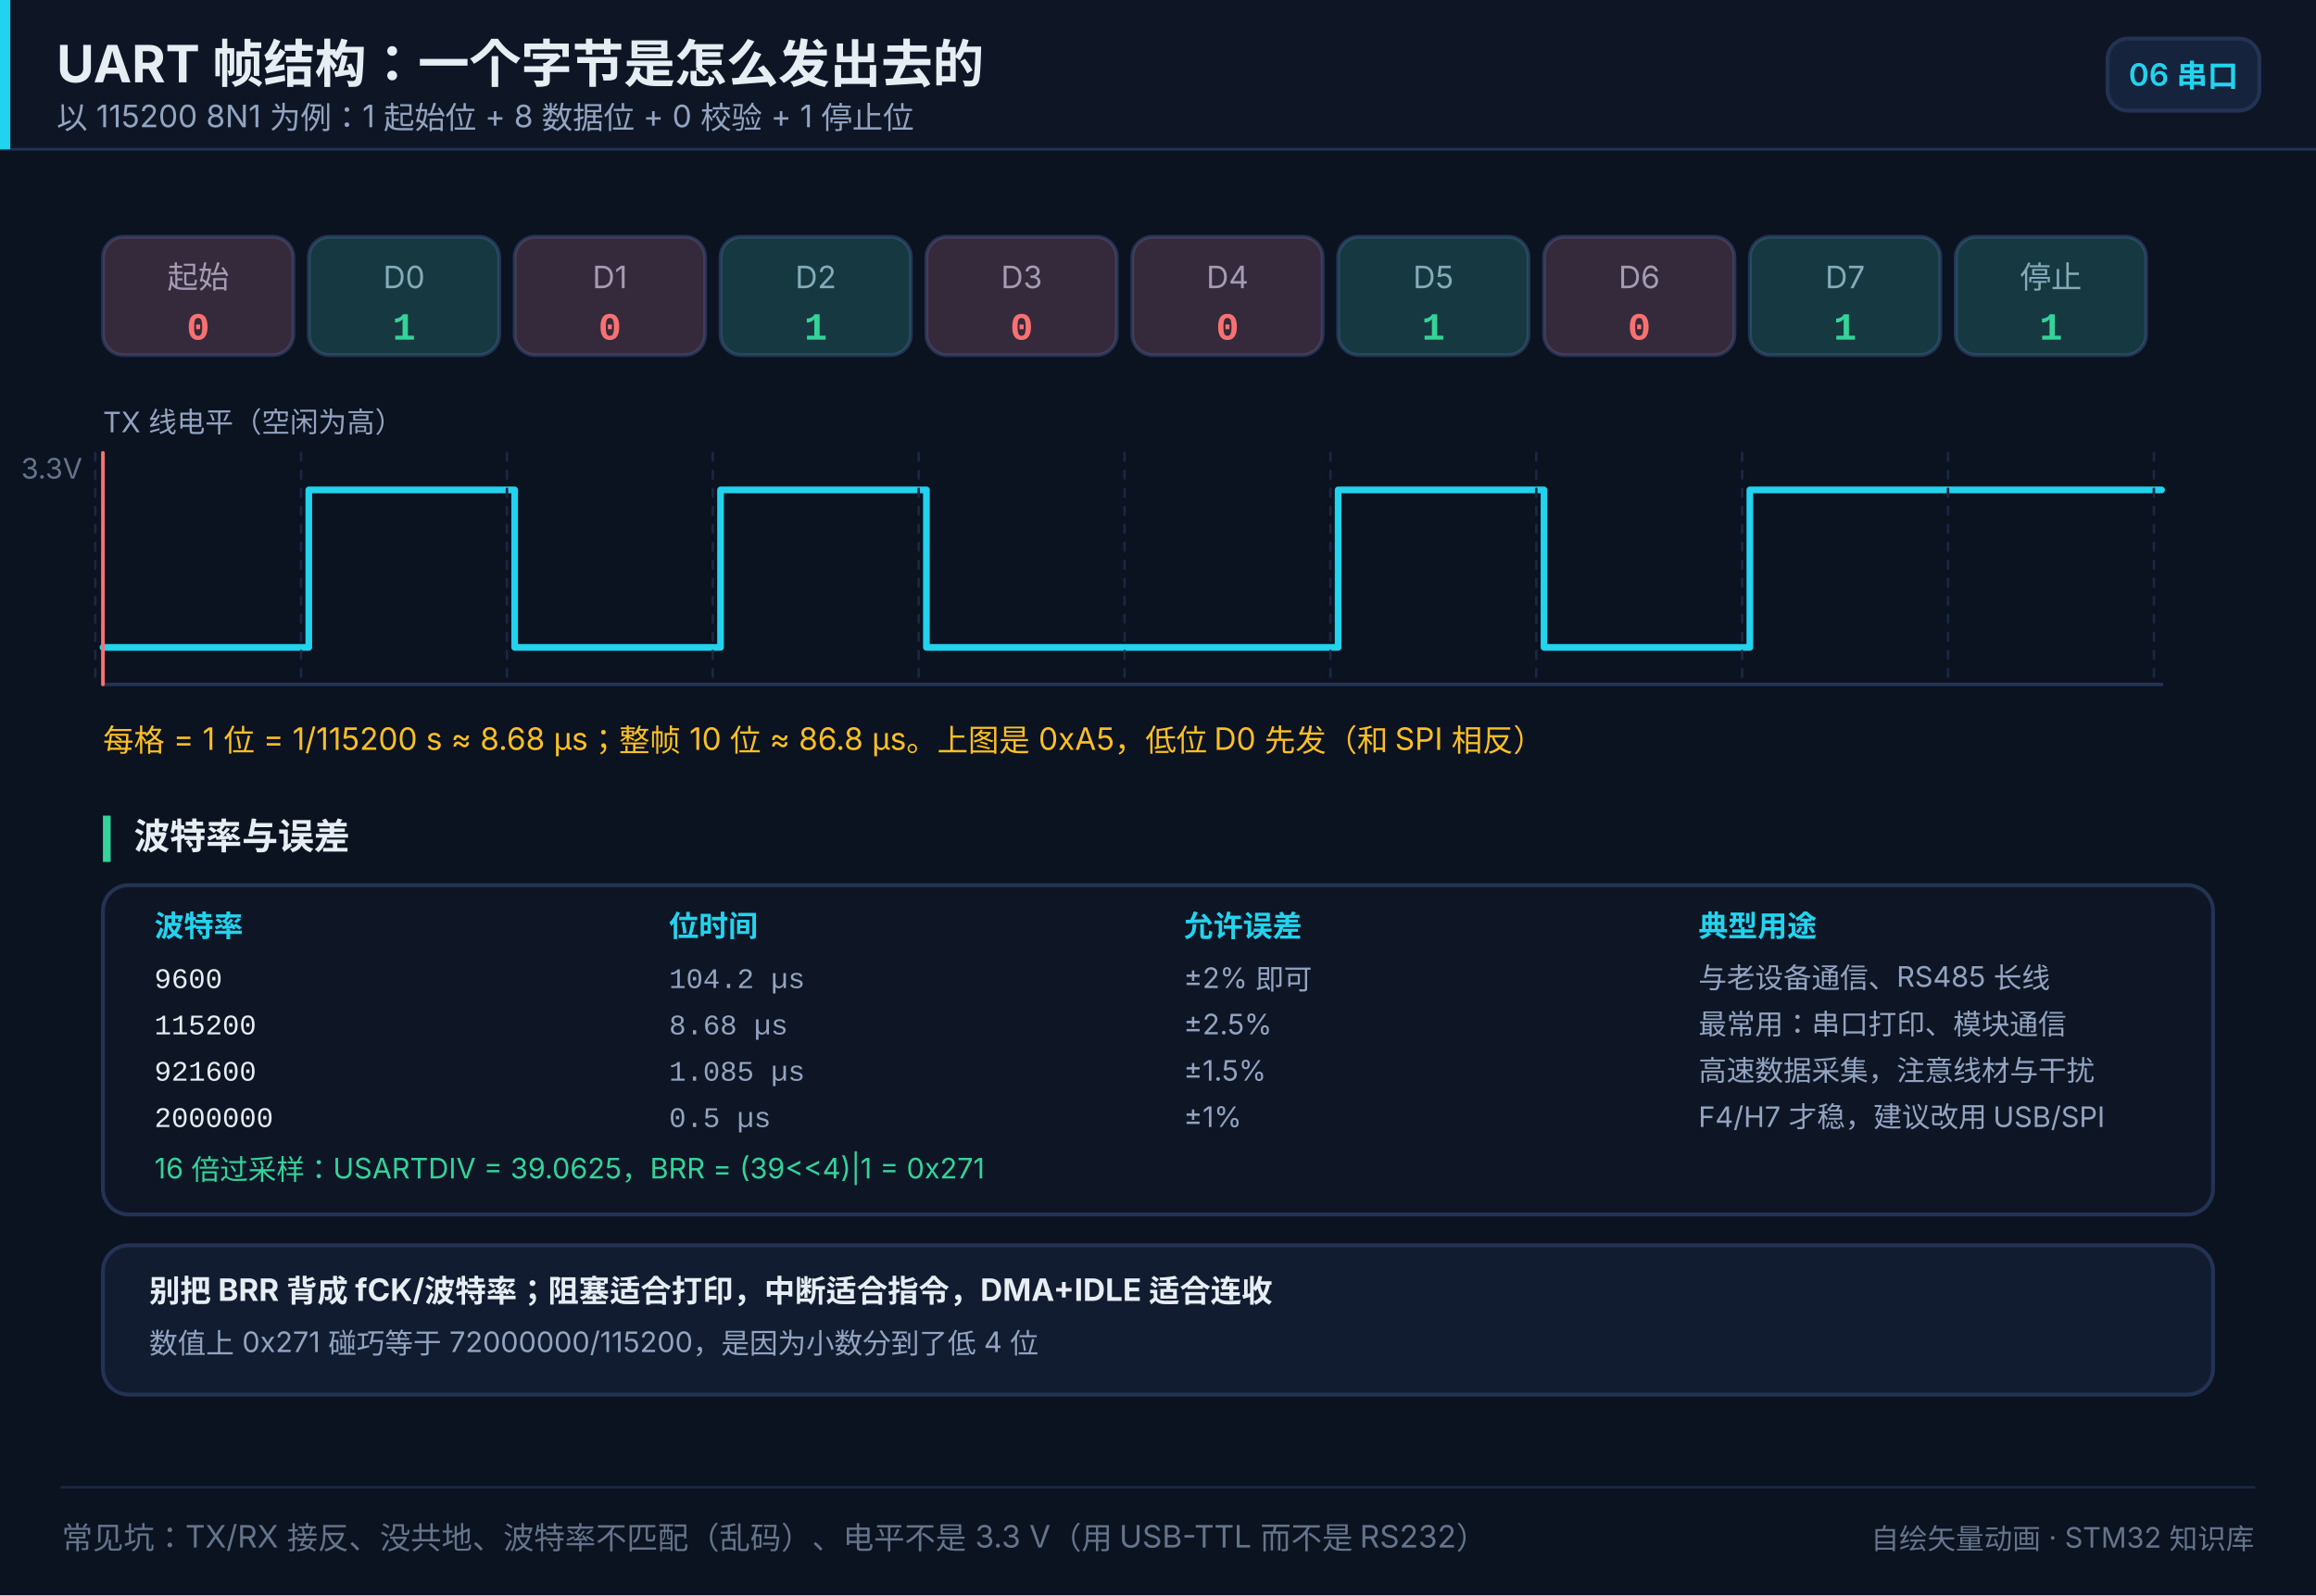
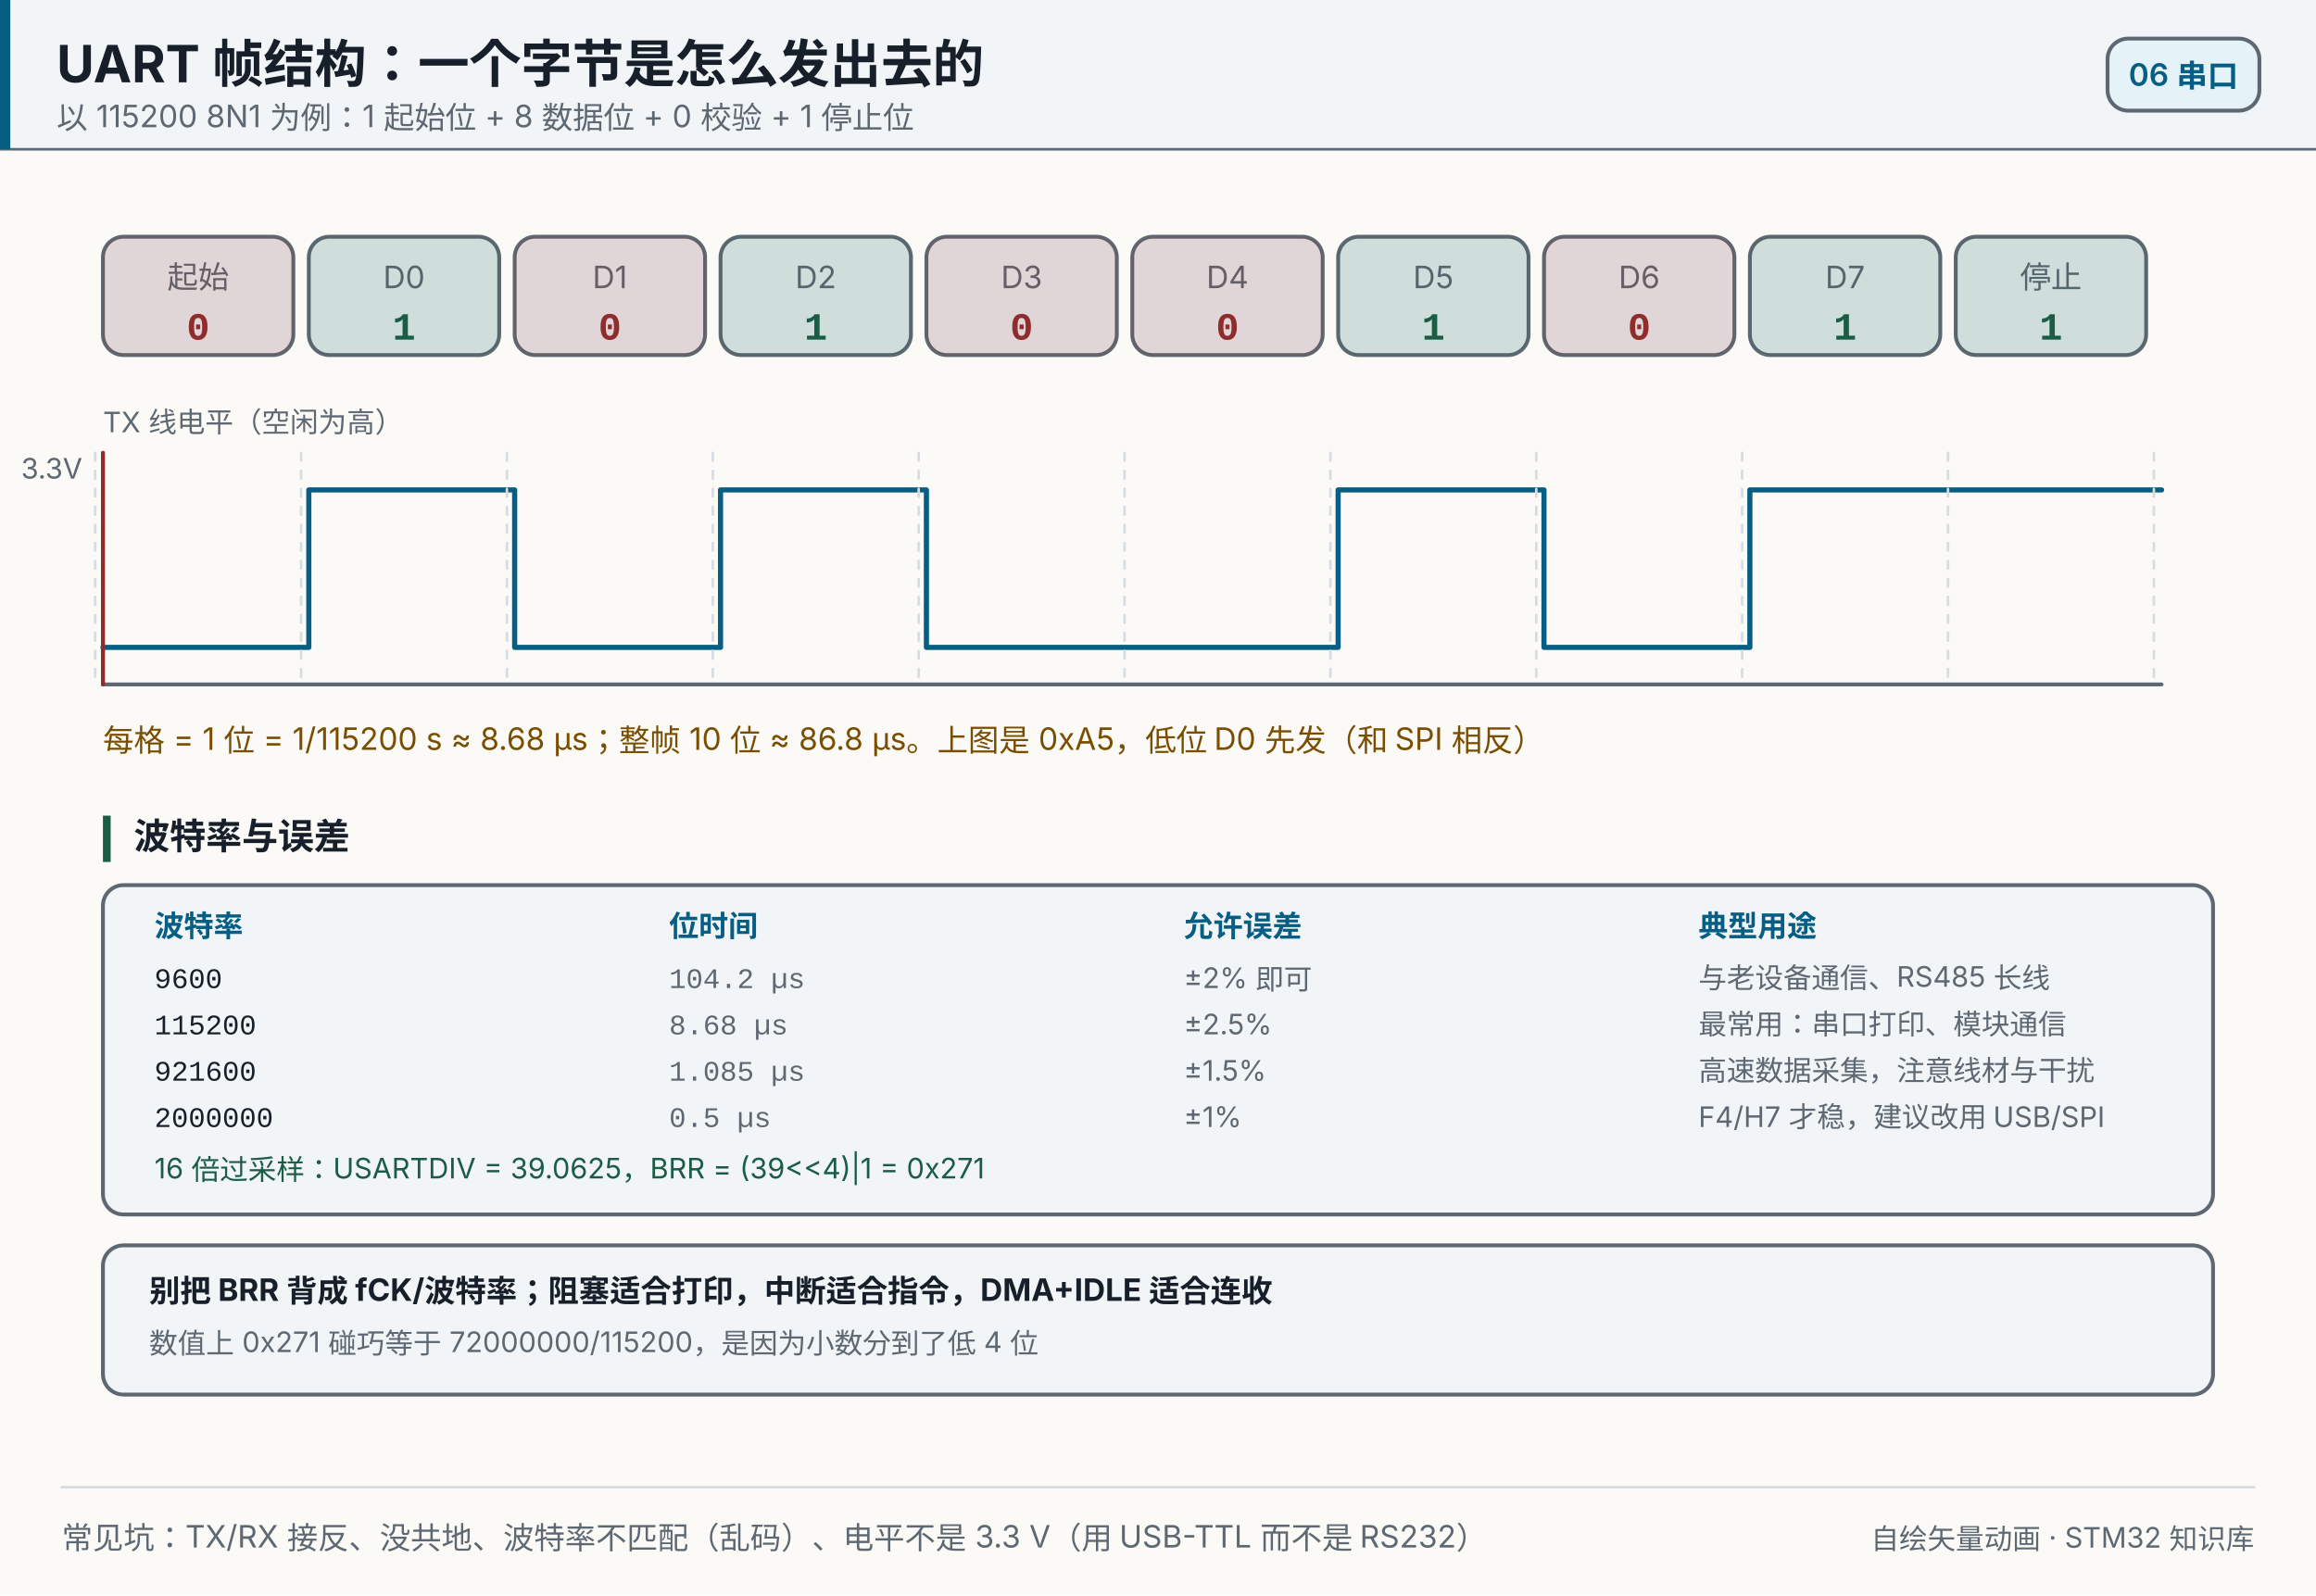
<svg xmlns="http://www.w3.org/2000/svg" width="900" height="620" viewBox="0 0 900 620" role="img" aria-label="UART 帧结构：一个字节是怎么发出去的">
  <style>
@keyframes b0-sq{0%,0.00%{opacity:0.1}0.30%,5.00%{opacity:0.42}5.30%,100%{opacity:0.1}}
.b0{animation:b0-sq 4.4s linear infinite;}
@keyframes b1-sq{0%,10.00%{opacity:0.1}10.30%,15.00%{opacity:0.42}15.30%,100%{opacity:0.1}}
.b1{animation:b1-sq 4.4s linear infinite;}
@keyframes b2-sq{0%,20.00%{opacity:0.1}20.30%,25.00%{opacity:0.42}25.30%,100%{opacity:0.1}}
.b2{animation:b2-sq 4.4s linear infinite;}
@keyframes b3-sq{0%,30.00%{opacity:0.1}30.30%,35.00%{opacity:0.42}35.30%,100%{opacity:0.1}}
.b3{animation:b3-sq 4.4s linear infinite;}
@keyframes b4-sq{0%,40.00%{opacity:0.1}40.30%,45.00%{opacity:0.42}45.30%,100%{opacity:0.1}}
.b4{animation:b4-sq 4.4s linear infinite;}
@keyframes b5-sq{0%,50.00%{opacity:0.1}50.30%,55.00%{opacity:0.42}55.30%,100%{opacity:0.1}}
.b5{animation:b5-sq 4.4s linear infinite;}
@keyframes b6-sq{0%,60.00%{opacity:0.1}60.30%,65.00%{opacity:0.42}65.30%,100%{opacity:0.1}}
.b6{animation:b6-sq 4.4s linear infinite;}
@keyframes b7-sq{0%,70.00%{opacity:0.1}70.30%,75.00%{opacity:0.42}75.30%,100%{opacity:0.1}}
.b7{animation:b7-sq 4.4s linear infinite;}
@keyframes b8-sq{0%,80.00%{opacity:0.1}80.30%,85.00%{opacity:0.42}85.30%,100%{opacity:0.1}}
.b8{animation:b8-sq 4.4s linear infinite;}
@keyframes b9-sq{0%,90.00%{opacity:0.1}90.30%,95.00%{opacity:0.42}95.30%,100%{opacity:0.1}}
.b9{animation:b9-sq 4.4s linear infinite;}
@keyframes cursor-tx{0%{transform:translateX(0px)}100%{transform:translateX(800px)}}
.cursor{animation:cursor-tx 4.4s linear infinite 0s;}
</style>
-   <rect x="0" y="0" width="900" height="620" fill="#0b1220" />
-   <rect x="0" y="0" width="900" height="58" fill="#0e1626" opacity="1" />
-   <line x1="0" y1="58" x2="900" y2="58" stroke="#243354" stroke-width="1" stroke-linecap="round" opacity="1" />
-   <rect x="0" y="0" width="4" height="58" fill="#22d3ee" opacity="1" />
-   <text x="22" y="32" font-size="20" fill="#e6edf3" text-anchor="start" opacity="1" font-family="'PingFang SC','Hiragino Sans GB','Microsoft YaHei',system-ui,-apple-system,'Segoe UI',sans-serif" font-weight="700">UART 帧结构：一个字节是怎么发出去的</text>
-   <text x="22" y="50" font-size="12" fill="#93a4c0" text-anchor="start" opacity="1" font-family="'PingFang SC','Hiragino Sans GB','Microsoft YaHei',system-ui,-apple-system,'Segoe UI',sans-serif">以 115200 8N1 为例：1 起始位 + 8 数据位 + 0 校验 + 1 停止位</text>
-   <rect x="819" y="15" width="59" height="28" fill="#16233c" opacity="1" rx="8" stroke="#243354" stroke-width="1.5" />
-   <text x="848.5" y="33.32" font-size="12" fill="#22d3ee" text-anchor="middle" opacity="1" font-family="'PingFang SC','Hiragino Sans GB','Microsoft YaHei',system-ui,-apple-system,'Segoe UI',sans-serif" font-weight="600">06 串口</text>
-   <rect x="40" y="92" width="74" height="46" fill="#111c31" opacity="1" rx="8" stroke="#243354" stroke-width="1.5" />
-   <text x="77" y="112" font-size="12" fill="#93a4c0" text-anchor="middle" opacity="1" font-family="'PingFang SC','Hiragino Sans GB','Microsoft YaHei',system-ui,-apple-system,'Segoe UI',sans-serif">起始</text>
-   <text x="77" y="132" font-size="15" fill="#f87171" text-anchor="middle" opacity="1" font-family="ui-monospace,SFMono-Regular,'JetBrains Mono',Consolas,'Courier New',monospace" font-weight="700">0</text>
-   <rect x="40" y="92" width="74" height="46" fill="#f87171" opacity="0.16" rx="8" class="b0" />
-   <rect x="120" y="92" width="74" height="46" fill="#111c31" opacity="1" rx="8" stroke="#243354" stroke-width="1.5" />
-   <text x="157" y="112" font-size="12" fill="#93a4c0" text-anchor="middle" opacity="1" font-family="'PingFang SC','Hiragino Sans GB','Microsoft YaHei',system-ui,-apple-system,'Segoe UI',sans-serif">D0</text>
-   <text x="157" y="132" font-size="15" fill="#34d399" text-anchor="middle" opacity="1" font-family="ui-monospace,SFMono-Regular,'JetBrains Mono',Consolas,'Courier New',monospace" font-weight="700">1</text>
-   <rect x="120" y="92" width="74" height="46" fill="#34d399" opacity="0.16" rx="8" class="b1" />
-   <rect x="200" y="92" width="74" height="46" fill="#111c31" opacity="1" rx="8" stroke="#243354" stroke-width="1.5" />
-   <text x="237" y="112" font-size="12" fill="#93a4c0" text-anchor="middle" opacity="1" font-family="'PingFang SC','Hiragino Sans GB','Microsoft YaHei',system-ui,-apple-system,'Segoe UI',sans-serif">D1</text>
-   <text x="237" y="132" font-size="15" fill="#f87171" text-anchor="middle" opacity="1" font-family="ui-monospace,SFMono-Regular,'JetBrains Mono',Consolas,'Courier New',monospace" font-weight="700">0</text>
-   <rect x="200" y="92" width="74" height="46" fill="#f87171" opacity="0.16" rx="8" class="b2" />
-   <rect x="280" y="92" width="74" height="46" fill="#111c31" opacity="1" rx="8" stroke="#243354" stroke-width="1.5" />
-   <text x="317" y="112" font-size="12" fill="#93a4c0" text-anchor="middle" opacity="1" font-family="'PingFang SC','Hiragino Sans GB','Microsoft YaHei',system-ui,-apple-system,'Segoe UI',sans-serif">D2</text>
-   <text x="317" y="132" font-size="15" fill="#34d399" text-anchor="middle" opacity="1" font-family="ui-monospace,SFMono-Regular,'JetBrains Mono',Consolas,'Courier New',monospace" font-weight="700">1</text>
-   <rect x="280" y="92" width="74" height="46" fill="#34d399" opacity="0.16" rx="8" class="b3" />
-   <rect x="360" y="92" width="74" height="46" fill="#111c31" opacity="1" rx="8" stroke="#243354" stroke-width="1.5" />
-   <text x="397" y="112" font-size="12" fill="#93a4c0" text-anchor="middle" opacity="1" font-family="'PingFang SC','Hiragino Sans GB','Microsoft YaHei',system-ui,-apple-system,'Segoe UI',sans-serif">D3</text>
-   <text x="397" y="132" font-size="15" fill="#f87171" text-anchor="middle" opacity="1" font-family="ui-monospace,SFMono-Regular,'JetBrains Mono',Consolas,'Courier New',monospace" font-weight="700">0</text>
-   <rect x="360" y="92" width="74" height="46" fill="#f87171" opacity="0.16" rx="8" class="b4" />
-   <rect x="440" y="92" width="74" height="46" fill="#111c31" opacity="1" rx="8" stroke="#243354" stroke-width="1.5" />
-   <text x="477" y="112" font-size="12" fill="#93a4c0" text-anchor="middle" opacity="1" font-family="'PingFang SC','Hiragino Sans GB','Microsoft YaHei',system-ui,-apple-system,'Segoe UI',sans-serif">D4</text>
-   <text x="477" y="132" font-size="15" fill="#f87171" text-anchor="middle" opacity="1" font-family="ui-monospace,SFMono-Regular,'JetBrains Mono',Consolas,'Courier New',monospace" font-weight="700">0</text>
-   <rect x="440" y="92" width="74" height="46" fill="#f87171" opacity="0.16" rx="8" class="b5" />
-   <rect x="520" y="92" width="74" height="46" fill="#111c31" opacity="1" rx="8" stroke="#243354" stroke-width="1.5" />
-   <text x="557" y="112" font-size="12" fill="#93a4c0" text-anchor="middle" opacity="1" font-family="'PingFang SC','Hiragino Sans GB','Microsoft YaHei',system-ui,-apple-system,'Segoe UI',sans-serif">D5</text>
-   <text x="557" y="132" font-size="15" fill="#34d399" text-anchor="middle" opacity="1" font-family="ui-monospace,SFMono-Regular,'JetBrains Mono',Consolas,'Courier New',monospace" font-weight="700">1</text>
-   <rect x="520" y="92" width="74" height="46" fill="#34d399" opacity="0.16" rx="8" class="b6" />
-   <rect x="600" y="92" width="74" height="46" fill="#111c31" opacity="1" rx="8" stroke="#243354" stroke-width="1.5" />
-   <text x="637" y="112" font-size="12" fill="#93a4c0" text-anchor="middle" opacity="1" font-family="'PingFang SC','Hiragino Sans GB','Microsoft YaHei',system-ui,-apple-system,'Segoe UI',sans-serif">D6</text>
-   <text x="637" y="132" font-size="15" fill="#f87171" text-anchor="middle" opacity="1" font-family="ui-monospace,SFMono-Regular,'JetBrains Mono',Consolas,'Courier New',monospace" font-weight="700">0</text>
-   <rect x="600" y="92" width="74" height="46" fill="#f87171" opacity="0.16" rx="8" class="b7" />
-   <rect x="680" y="92" width="74" height="46" fill="#111c31" opacity="1" rx="8" stroke="#243354" stroke-width="1.5" />
-   <text x="717" y="112" font-size="12" fill="#93a4c0" text-anchor="middle" opacity="1" font-family="'PingFang SC','Hiragino Sans GB','Microsoft YaHei',system-ui,-apple-system,'Segoe UI',sans-serif">D7</text>
-   <text x="717" y="132" font-size="15" fill="#34d399" text-anchor="middle" opacity="1" font-family="ui-monospace,SFMono-Regular,'JetBrains Mono',Consolas,'Courier New',monospace" font-weight="700">1</text>
-   <rect x="680" y="92" width="74" height="46" fill="#34d399" opacity="0.16" rx="8" class="b8" />
-   <rect x="760" y="92" width="74" height="46" fill="#111c31" opacity="1" rx="8" stroke="#243354" stroke-width="1.5" />
-   <text x="797" y="112" font-size="12" fill="#93a4c0" text-anchor="middle" opacity="1" font-family="'PingFang SC','Hiragino Sans GB','Microsoft YaHei',system-ui,-apple-system,'Segoe UI',sans-serif">停止</text>
-   <text x="797" y="132" font-size="15" fill="#34d399" text-anchor="middle" opacity="1" font-family="ui-monospace,SFMono-Regular,'JetBrains Mono',Consolas,'Courier New',monospace" font-weight="700">1</text>
-   <rect x="760" y="92" width="74" height="46" fill="#34d399" opacity="0.16" rx="8" class="b9" />
-   <line x1="40" y1="176" x2="40" y2="266" stroke="#243354" stroke-width="1.4" stroke-linecap="round" opacity="1" />
-   <line x1="40" y1="266" x2="840" y2="266" stroke="#243354" stroke-width="1.4" stroke-linecap="round" opacity="1" />
-   <text x="32" y="186" font-size="11" fill="#64748b" text-anchor="end" opacity="1" font-family="'PingFang SC','Hiragino Sans GB','Microsoft YaHei',system-ui,-apple-system,'Segoe UI',sans-serif">3.3V</text>
-   <text x="40" y="168" font-size="11" fill="#93a4c0" text-anchor="start" opacity="1" font-family="'PingFang SC','Hiragino Sans GB','Microsoft YaHei',system-ui,-apple-system,'Segoe UI',sans-serif">TX 线电平（空闲为高）</text>
-   <path d="M 40 251.6 L 40.00 251.60 L 120.00 251.60 L 120.00 190.40 L 200.00 190.40 L 200.00 251.60 L 280.00 251.60 L 280.00 190.40 L 360.00 190.40 L 360.00 251.60 L 440.00 251.60 L 440.00 251.60 L 520.00 251.60 L 520.00 190.40 L 600.00 190.40 L 600.00 251.60 L 680.00 251.60 L 680.00 190.40 L 760.00 190.40 L 760.00 190.40 L 840.00 190.40" fill="none" opacity="1" stroke-linecap="round" stroke-linejoin="round" stroke="#22d3ee" stroke-width="2.6" />
-   <line x1="37" y1="176" x2="37" y2="266" stroke="#1a2742" stroke-width="1" stroke-linecap="round" opacity="1" stroke-dasharray="3 4" />
-   <line x1="117" y1="176" x2="117" y2="266" stroke="#1a2742" stroke-width="1" stroke-linecap="round" opacity="1" stroke-dasharray="3 4" />
-   <line x1="197" y1="176" x2="197" y2="266" stroke="#1a2742" stroke-width="1" stroke-linecap="round" opacity="1" stroke-dasharray="3 4" />
-   <line x1="277" y1="176" x2="277" y2="266" stroke="#1a2742" stroke-width="1" stroke-linecap="round" opacity="1" stroke-dasharray="3 4" />
-   <line x1="357" y1="176" x2="357" y2="266" stroke="#1a2742" stroke-width="1" stroke-linecap="round" opacity="1" stroke-dasharray="3 4" />
-   <line x1="437" y1="176" x2="437" y2="266" stroke="#1a2742" stroke-width="1" stroke-linecap="round" opacity="1" stroke-dasharray="3 4" />
-   <line x1="517" y1="176" x2="517" y2="266" stroke="#1a2742" stroke-width="1" stroke-linecap="round" opacity="1" stroke-dasharray="3 4" />
-   <line x1="597" y1="176" x2="597" y2="266" stroke="#1a2742" stroke-width="1" stroke-linecap="round" opacity="1" stroke-dasharray="3 4" />
-   <line x1="677" y1="176" x2="677" y2="266" stroke="#1a2742" stroke-width="1" stroke-linecap="round" opacity="1" stroke-dasharray="3 4" />
-   <line x1="757" y1="176" x2="757" y2="266" stroke="#1a2742" stroke-width="1" stroke-linecap="round" opacity="1" stroke-dasharray="3 4" />
-   <line x1="837" y1="176" x2="837" y2="266" stroke="#1a2742" stroke-width="1" stroke-linecap="round" opacity="1" stroke-dasharray="3 4" />
-   <line x1="40" y1="176" x2="40" y2="266" stroke="#f87171" stroke-width="1.4" stroke-linecap="round" opacity="1" class="cursor" />
-   <text x="40" y="292" font-size="12" fill="#fbbf24" text-anchor="start" opacity="1" font-family="'PingFang SC','Hiragino Sans GB','Microsoft YaHei',system-ui,-apple-system,'Segoe UI',sans-serif">每格 = 1 位 = 1/115200 s ≈ 8.68 µs；整帧 10 位 ≈ 86.8 µs。上图是 0xA5，低位 D0 先发（和 SPI 相反）</text>
-   <rect x="40" y="317" width="3" height="18" fill="#34d399" opacity="1" />
-   <text x="52" y="330" font-size="14" fill="#e6edf3" text-anchor="start" opacity="1" font-family="'PingFang SC','Hiragino Sans GB','Microsoft YaHei',system-ui,-apple-system,'Segoe UI',sans-serif" font-weight="600">波特率与误差</text>
-   <rect x="40" y="344" width="820" height="128" fill="#0e1626" opacity="1" rx="10" stroke="#243354" stroke-width="1.5" />
-   <text x="60" y="364" font-size="11.5" fill="#22d3ee" text-anchor="start" opacity="1" font-family="'PingFang SC','Hiragino Sans GB','Microsoft YaHei',system-ui,-apple-system,'Segoe UI',sans-serif" font-weight="600">波特率</text>
-   <text x="260" y="364" font-size="11.5" fill="#22d3ee" text-anchor="start" opacity="1" font-family="'PingFang SC','Hiragino Sans GB','Microsoft YaHei',system-ui,-apple-system,'Segoe UI',sans-serif" font-weight="600">位时间</text>
-   <text x="460" y="364" font-size="11.5" fill="#22d3ee" text-anchor="start" opacity="1" font-family="'PingFang SC','Hiragino Sans GB','Microsoft YaHei',system-ui,-apple-system,'Segoe UI',sans-serif" font-weight="600">允许误差</text>
-   <text x="660" y="364" font-size="11.5" fill="#22d3ee" text-anchor="start" opacity="1" font-family="'PingFang SC','Hiragino Sans GB','Microsoft YaHei',system-ui,-apple-system,'Segoe UI',sans-serif" font-weight="600">典型用途</text>
-   <text x="60" y="384" font-size="11" fill="#e6edf3" text-anchor="start" opacity="1" font-family="ui-monospace,SFMono-Regular,'JetBrains Mono',Consolas,'Courier New',monospace">9600</text>
-   <text x="260" y="384" font-size="11" fill="#93a4c0" text-anchor="start" opacity="1" font-family="ui-monospace,SFMono-Regular,'JetBrains Mono',Consolas,'Courier New',monospace">104.2 µs</text>
-   <text x="460" y="384" font-size="11" fill="#93a4c0" text-anchor="start" opacity="1" font-family="'PingFang SC','Hiragino Sans GB','Microsoft YaHei',system-ui,-apple-system,'Segoe UI',sans-serif">±2% 即可</text>
-   <text x="660" y="384" font-size="11" fill="#93a4c0" text-anchor="start" opacity="1" font-family="'PingFang SC','Hiragino Sans GB','Microsoft YaHei',system-ui,-apple-system,'Segoe UI',sans-serif">与老设备通信、RS485 长线</text>
-   <text x="60" y="402" font-size="11" fill="#e6edf3" text-anchor="start" opacity="1" font-family="ui-monospace,SFMono-Regular,'JetBrains Mono',Consolas,'Courier New',monospace">115200</text>
-   <text x="260" y="402" font-size="11" fill="#93a4c0" text-anchor="start" opacity="1" font-family="ui-monospace,SFMono-Regular,'JetBrains Mono',Consolas,'Courier New',monospace">8.68 µs</text>
-   <text x="460" y="402" font-size="11" fill="#93a4c0" text-anchor="start" opacity="1" font-family="'PingFang SC','Hiragino Sans GB','Microsoft YaHei',system-ui,-apple-system,'Segoe UI',sans-serif">±2.5%</text>
-   <text x="660" y="402" font-size="11" fill="#93a4c0" text-anchor="start" opacity="1" font-family="'PingFang SC','Hiragino Sans GB','Microsoft YaHei',system-ui,-apple-system,'Segoe UI',sans-serif">最常用：串口打印、模块通信</text>
-   <text x="60" y="420" font-size="11" fill="#e6edf3" text-anchor="start" opacity="1" font-family="ui-monospace,SFMono-Regular,'JetBrains Mono',Consolas,'Courier New',monospace">921600</text>
-   <text x="260" y="420" font-size="11" fill="#93a4c0" text-anchor="start" opacity="1" font-family="ui-monospace,SFMono-Regular,'JetBrains Mono',Consolas,'Courier New',monospace">1.085 µs</text>
-   <text x="460" y="420" font-size="11" fill="#93a4c0" text-anchor="start" opacity="1" font-family="'PingFang SC','Hiragino Sans GB','Microsoft YaHei',system-ui,-apple-system,'Segoe UI',sans-serif">±1.5%</text>
-   <text x="660" y="420" font-size="11" fill="#93a4c0" text-anchor="start" opacity="1" font-family="'PingFang SC','Hiragino Sans GB','Microsoft YaHei',system-ui,-apple-system,'Segoe UI',sans-serif">高速数据采集，注意线材与干扰</text>
-   <text x="60" y="438" font-size="11" fill="#e6edf3" text-anchor="start" opacity="1" font-family="ui-monospace,SFMono-Regular,'JetBrains Mono',Consolas,'Courier New',monospace">2000000</text>
-   <text x="260" y="438" font-size="11" fill="#93a4c0" text-anchor="start" opacity="1" font-family="ui-monospace,SFMono-Regular,'JetBrains Mono',Consolas,'Courier New',monospace">0.5 µs</text>
-   <text x="460" y="438" font-size="11" fill="#93a4c0" text-anchor="start" opacity="1" font-family="'PingFang SC','Hiragino Sans GB','Microsoft YaHei',system-ui,-apple-system,'Segoe UI',sans-serif">±1%</text>
-   <text x="660" y="438" font-size="11" fill="#93a4c0" text-anchor="start" opacity="1" font-family="'PingFang SC','Hiragino Sans GB','Microsoft YaHei',system-ui,-apple-system,'Segoe UI',sans-serif">F4/H7 才稳，建议改用 USB/SPI</text>
-   <text x="60" y="458" font-size="11" fill="#34d399" text-anchor="start" opacity="1" font-family="'PingFang SC','Hiragino Sans GB','Microsoft YaHei',system-ui,-apple-system,'Segoe UI',sans-serif">16 倍过采样：USARTDIV = 39.0625，BRR = (39&lt;&lt;4)|1 = 0x271</text>
-   <rect x="40" y="484" width="820" height="58" fill="#111c31" opacity="1" rx="10" stroke="#243354" stroke-width="1.5" />
-   <text x="58" y="506" font-size="12" fill="#e6edf3" text-anchor="start" opacity="1" font-family="'PingFang SC','Hiragino Sans GB','Microsoft YaHei',system-ui,-apple-system,'Segoe UI',sans-serif" font-weight="700">别把 BRR 背成 fCK/波特率；阻塞适合打印，中断适合指令，DMA+IDLE 适合连收</text>
-   <text x="58" y="526" font-size="11" fill="#93a4c0" text-anchor="start" opacity="1" font-family="'PingFang SC','Hiragino Sans GB','Microsoft YaHei',system-ui,-apple-system,'Segoe UI',sans-serif">数值上 0x271 碰巧等于 72000000/115200，是因为小数分到了低 4 位</text>
-   <line x1="24" y1="578" x2="876" y2="578" stroke="#1a2742" stroke-width="1" stroke-linecap="round" opacity="1" />
-   <text x="24" y="602" font-size="12" fill="#64748b" text-anchor="start" opacity="1" font-family="'PingFang SC','Hiragino Sans GB','Microsoft YaHei',system-ui,-apple-system,'Segoe UI',sans-serif">常见坑：TX/RX 接反、没共地、波特率不匹配（乱码）、电平不是 3.3 V（用 USB-TTL 而不是 RS232）</text>
-   <text x="876" y="602" font-size="11" fill="#64748b" text-anchor="end" opacity="1" font-family="'PingFang SC','Hiragino Sans GB','Microsoft YaHei',system-ui,-apple-system,'Segoe UI',sans-serif">自绘矢量动画 · STM32 知识库</text>
+   <rect x="0" y="0" width="900" height="620" fill="#fbfaf7" />
+   <rect x="0" y="0" width="900" height="58" fill="#f1f5f7" opacity="1" />
+   <line x1="0" y1="58" x2="900" y2="58" stroke="#5e6872" stroke-width="1" stroke-linecap="round" opacity="1" />
+   <rect x="0" y="0" width="4" height="58" fill="#075e84" opacity="1" />
+   <text x="22" y="32" font-size="20" fill="#17202a" text-anchor="start" opacity="1" font-family="'PingFang SC','Hiragino Sans GB','Microsoft YaHei',system-ui,-apple-system,'Segoe UI',sans-serif" font-weight="700">UART 帧结构：一个字节是怎么发出去的</text>
+   <text x="22" y="50" font-size="12" fill="#5e6872" text-anchor="start" opacity="1" font-family="'PingFang SC','Hiragino Sans GB','Microsoft YaHei',system-ui,-apple-system,'Segoe UI',sans-serif">以 115200 8N1 为例：1 起始位 + 8 数据位 + 0 校验 + 1 停止位</text>
+   <rect x="819" y="15" width="59" height="28" fill="#e5f3f8" opacity="1" rx="8" stroke="#5e6872" stroke-width="1.5" />
+   <text x="848.5" y="33.32" font-size="12" fill="#075e84" text-anchor="middle" opacity="1" font-family="'PingFang SC','Hiragino Sans GB','Microsoft YaHei',system-ui,-apple-system,'Segoe UI',sans-serif" font-weight="600">06 串口</text>
+   <rect x="40" y="92" width="74" height="46" fill="#f1f5f7" opacity="1" rx="8" stroke="#5e6872" stroke-width="1.5" />
+   <text x="77" y="112" font-size="12" fill="#5e6872" text-anchor="middle" opacity="1" font-family="'PingFang SC','Hiragino Sans GB','Microsoft YaHei',system-ui,-apple-system,'Segoe UI',sans-serif">起始</text>
+   <text x="77" y="132" font-size="15" fill="#8f2d2d" text-anchor="middle" opacity="1" font-family="ui-monospace,SFMono-Regular,'JetBrains Mono',Consolas,'Courier New',monospace" font-weight="700">0</text>
+   <rect x="40" y="92" width="74" height="46" fill="#8f2d2d" opacity="0.16" rx="8" class="b0" />
+   <rect x="120" y="92" width="74" height="46" fill="#f1f5f7" opacity="1" rx="8" stroke="#5e6872" stroke-width="1.5" />
+   <text x="157" y="112" font-size="12" fill="#5e6872" text-anchor="middle" opacity="1" font-family="'PingFang SC','Hiragino Sans GB','Microsoft YaHei',system-ui,-apple-system,'Segoe UI',sans-serif">D0</text>
+   <text x="157" y="132" font-size="15" fill="#1b5c45" text-anchor="middle" opacity="1" font-family="ui-monospace,SFMono-Regular,'JetBrains Mono',Consolas,'Courier New',monospace" font-weight="700">1</text>
+   <rect x="120" y="92" width="74" height="46" fill="#1b5c45" opacity="0.16" rx="8" class="b1" />
+   <rect x="200" y="92" width="74" height="46" fill="#f1f5f7" opacity="1" rx="8" stroke="#5e6872" stroke-width="1.5" />
+   <text x="237" y="112" font-size="12" fill="#5e6872" text-anchor="middle" opacity="1" font-family="'PingFang SC','Hiragino Sans GB','Microsoft YaHei',system-ui,-apple-system,'Segoe UI',sans-serif">D1</text>
+   <text x="237" y="132" font-size="15" fill="#8f2d2d" text-anchor="middle" opacity="1" font-family="ui-monospace,SFMono-Regular,'JetBrains Mono',Consolas,'Courier New',monospace" font-weight="700">0</text>
+   <rect x="200" y="92" width="74" height="46" fill="#8f2d2d" opacity="0.16" rx="8" class="b2" />
+   <rect x="280" y="92" width="74" height="46" fill="#f1f5f7" opacity="1" rx="8" stroke="#5e6872" stroke-width="1.5" />
+   <text x="317" y="112" font-size="12" fill="#5e6872" text-anchor="middle" opacity="1" font-family="'PingFang SC','Hiragino Sans GB','Microsoft YaHei',system-ui,-apple-system,'Segoe UI',sans-serif">D2</text>
+   <text x="317" y="132" font-size="15" fill="#1b5c45" text-anchor="middle" opacity="1" font-family="ui-monospace,SFMono-Regular,'JetBrains Mono',Consolas,'Courier New',monospace" font-weight="700">1</text>
+   <rect x="280" y="92" width="74" height="46" fill="#1b5c45" opacity="0.16" rx="8" class="b3" />
+   <rect x="360" y="92" width="74" height="46" fill="#f1f5f7" opacity="1" rx="8" stroke="#5e6872" stroke-width="1.5" />
+   <text x="397" y="112" font-size="12" fill="#5e6872" text-anchor="middle" opacity="1" font-family="'PingFang SC','Hiragino Sans GB','Microsoft YaHei',system-ui,-apple-system,'Segoe UI',sans-serif">D3</text>
+   <text x="397" y="132" font-size="15" fill="#8f2d2d" text-anchor="middle" opacity="1" font-family="ui-monospace,SFMono-Regular,'JetBrains Mono',Consolas,'Courier New',monospace" font-weight="700">0</text>
+   <rect x="360" y="92" width="74" height="46" fill="#8f2d2d" opacity="0.16" rx="8" class="b4" />
+   <rect x="440" y="92" width="74" height="46" fill="#f1f5f7" opacity="1" rx="8" stroke="#5e6872" stroke-width="1.5" />
+   <text x="477" y="112" font-size="12" fill="#5e6872" text-anchor="middle" opacity="1" font-family="'PingFang SC','Hiragino Sans GB','Microsoft YaHei',system-ui,-apple-system,'Segoe UI',sans-serif">D4</text>
+   <text x="477" y="132" font-size="15" fill="#8f2d2d" text-anchor="middle" opacity="1" font-family="ui-monospace,SFMono-Regular,'JetBrains Mono',Consolas,'Courier New',monospace" font-weight="700">0</text>
+   <rect x="440" y="92" width="74" height="46" fill="#8f2d2d" opacity="0.16" rx="8" class="b5" />
+   <rect x="520" y="92" width="74" height="46" fill="#f1f5f7" opacity="1" rx="8" stroke="#5e6872" stroke-width="1.5" />
+   <text x="557" y="112" font-size="12" fill="#5e6872" text-anchor="middle" opacity="1" font-family="'PingFang SC','Hiragino Sans GB','Microsoft YaHei',system-ui,-apple-system,'Segoe UI',sans-serif">D5</text>
+   <text x="557" y="132" font-size="15" fill="#1b5c45" text-anchor="middle" opacity="1" font-family="ui-monospace,SFMono-Regular,'JetBrains Mono',Consolas,'Courier New',monospace" font-weight="700">1</text>
+   <rect x="520" y="92" width="74" height="46" fill="#1b5c45" opacity="0.16" rx="8" class="b6" />
+   <rect x="600" y="92" width="74" height="46" fill="#f1f5f7" opacity="1" rx="8" stroke="#5e6872" stroke-width="1.5" />
+   <text x="637" y="112" font-size="12" fill="#5e6872" text-anchor="middle" opacity="1" font-family="'PingFang SC','Hiragino Sans GB','Microsoft YaHei',system-ui,-apple-system,'Segoe UI',sans-serif">D6</text>
+   <text x="637" y="132" font-size="15" fill="#8f2d2d" text-anchor="middle" opacity="1" font-family="ui-monospace,SFMono-Regular,'JetBrains Mono',Consolas,'Courier New',monospace" font-weight="700">0</text>
+   <rect x="600" y="92" width="74" height="46" fill="#8f2d2d" opacity="0.16" rx="8" class="b7" />
+   <rect x="680" y="92" width="74" height="46" fill="#f1f5f7" opacity="1" rx="8" stroke="#5e6872" stroke-width="1.5" />
+   <text x="717" y="112" font-size="12" fill="#5e6872" text-anchor="middle" opacity="1" font-family="'PingFang SC','Hiragino Sans GB','Microsoft YaHei',system-ui,-apple-system,'Segoe UI',sans-serif">D7</text>
+   <text x="717" y="132" font-size="15" fill="#1b5c45" text-anchor="middle" opacity="1" font-family="ui-monospace,SFMono-Regular,'JetBrains Mono',Consolas,'Courier New',monospace" font-weight="700">1</text>
+   <rect x="680" y="92" width="74" height="46" fill="#1b5c45" opacity="0.16" rx="8" class="b8" />
+   <rect x="760" y="92" width="74" height="46" fill="#f1f5f7" opacity="1" rx="8" stroke="#5e6872" stroke-width="1.5" />
+   <text x="797" y="112" font-size="12" fill="#5e6872" text-anchor="middle" opacity="1" font-family="'PingFang SC','Hiragino Sans GB','Microsoft YaHei',system-ui,-apple-system,'Segoe UI',sans-serif">停止</text>
+   <text x="797" y="132" font-size="15" fill="#1b5c45" text-anchor="middle" opacity="1" font-family="ui-monospace,SFMono-Regular,'JetBrains Mono',Consolas,'Courier New',monospace" font-weight="700">1</text>
+   <rect x="760" y="92" width="74" height="46" fill="#1b5c45" opacity="0.16" rx="8" class="b9" />
+   <line x1="40" y1="176" x2="40" y2="266" stroke="#5e6872" stroke-width="1.5" stroke-linecap="round" opacity="1" />
+   <line x1="40" y1="266" x2="840" y2="266" stroke="#5e6872" stroke-width="1.5" stroke-linecap="round" opacity="1" />
+   <text x="32" y="186" font-size="11" fill="#5e6872" text-anchor="end" opacity="1" font-family="'PingFang SC','Hiragino Sans GB','Microsoft YaHei',system-ui,-apple-system,'Segoe UI',sans-serif">3.3V</text>
+   <text x="40" y="168" font-size="11" fill="#5e6872" text-anchor="start" opacity="1" font-family="'PingFang SC','Hiragino Sans GB','Microsoft YaHei',system-ui,-apple-system,'Segoe UI',sans-serif">TX 线电平（空闲为高）</text>
+   <path d="M 40 251.6 L 40.00 251.60 L 120.00 251.60 L 120.00 190.40 L 200.00 190.40 L 200.00 251.60 L 280.00 251.60 L 280.00 190.40 L 360.00 190.40 L 360.00 251.60 L 440.00 251.60 L 440.00 251.60 L 520.00 251.60 L 520.00 190.40 L 600.00 190.40 L 600.00 251.60 L 680.00 251.60 L 680.00 190.40 L 760.00 190.40 L 760.00 190.40 L 840.00 190.40" fill="none" opacity="1" stroke-linecap="round" stroke-linejoin="round" stroke="#075e84" stroke-width="2" />
+   <line x1="37" y1="176" x2="37" y2="266" stroke="#d7dce1" stroke-width="1" stroke-linecap="round" opacity="1" stroke-dasharray="3 4" />
+   <line x1="117" y1="176" x2="117" y2="266" stroke="#d7dce1" stroke-width="1" stroke-linecap="round" opacity="1" stroke-dasharray="3 4" />
+   <line x1="197" y1="176" x2="197" y2="266" stroke="#d7dce1" stroke-width="1" stroke-linecap="round" opacity="1" stroke-dasharray="3 4" />
+   <line x1="277" y1="176" x2="277" y2="266" stroke="#d7dce1" stroke-width="1" stroke-linecap="round" opacity="1" stroke-dasharray="3 4" />
+   <line x1="357" y1="176" x2="357" y2="266" stroke="#d7dce1" stroke-width="1" stroke-linecap="round" opacity="1" stroke-dasharray="3 4" />
+   <line x1="437" y1="176" x2="437" y2="266" stroke="#d7dce1" stroke-width="1" stroke-linecap="round" opacity="1" stroke-dasharray="3 4" />
+   <line x1="517" y1="176" x2="517" y2="266" stroke="#d7dce1" stroke-width="1" stroke-linecap="round" opacity="1" stroke-dasharray="3 4" />
+   <line x1="597" y1="176" x2="597" y2="266" stroke="#d7dce1" stroke-width="1" stroke-linecap="round" opacity="1" stroke-dasharray="3 4" />
+   <line x1="677" y1="176" x2="677" y2="266" stroke="#d7dce1" stroke-width="1" stroke-linecap="round" opacity="1" stroke-dasharray="3 4" />
+   <line x1="757" y1="176" x2="757" y2="266" stroke="#d7dce1" stroke-width="1" stroke-linecap="round" opacity="1" stroke-dasharray="3 4" />
+   <line x1="837" y1="176" x2="837" y2="266" stroke="#d7dce1" stroke-width="1" stroke-linecap="round" opacity="1" stroke-dasharray="3 4" />
+   <line x1="40" y1="176" x2="40" y2="266" stroke="#8f2d2d" stroke-width="1.5" stroke-linecap="round" opacity="1" class="cursor" />
+   <text x="40" y="292" font-size="12" fill="#7a4e00" text-anchor="start" opacity="1" font-family="'PingFang SC','Hiragino Sans GB','Microsoft YaHei',system-ui,-apple-system,'Segoe UI',sans-serif">每格 = 1 位 = 1/115200 s ≈ 8.68 µs；整帧 10 位 ≈ 86.8 µs。上图是 0xA5，低位 D0 先发（和 SPI 相反）</text>
+   <rect x="40" y="317" width="3" height="18" fill="#1b5c45" opacity="1" />
+   <text x="52" y="330" font-size="14" fill="#17202a" text-anchor="start" opacity="1" font-family="'PingFang SC','Hiragino Sans GB','Microsoft YaHei',system-ui,-apple-system,'Segoe UI',sans-serif" font-weight="600">波特率与误差</text>
+   <rect x="40" y="344" width="820" height="128" fill="#f1f5f7" opacity="1" rx="8" stroke="#5e6872" stroke-width="1.5" />
+   <text x="60" y="364" font-size="11.5" fill="#075e84" text-anchor="start" opacity="1" font-family="'PingFang SC','Hiragino Sans GB','Microsoft YaHei',system-ui,-apple-system,'Segoe UI',sans-serif" font-weight="600">波特率</text>
+   <text x="260" y="364" font-size="11.5" fill="#075e84" text-anchor="start" opacity="1" font-family="'PingFang SC','Hiragino Sans GB','Microsoft YaHei',system-ui,-apple-system,'Segoe UI',sans-serif" font-weight="600">位时间</text>
+   <text x="460" y="364" font-size="11.5" fill="#075e84" text-anchor="start" opacity="1" font-family="'PingFang SC','Hiragino Sans GB','Microsoft YaHei',system-ui,-apple-system,'Segoe UI',sans-serif" font-weight="600">允许误差</text>
+   <text x="660" y="364" font-size="11.5" fill="#075e84" text-anchor="start" opacity="1" font-family="'PingFang SC','Hiragino Sans GB','Microsoft YaHei',system-ui,-apple-system,'Segoe UI',sans-serif" font-weight="600">典型用途</text>
+   <text x="60" y="384" font-size="11" fill="#17202a" text-anchor="start" opacity="1" font-family="ui-monospace,SFMono-Regular,'JetBrains Mono',Consolas,'Courier New',monospace">9600</text>
+   <text x="260" y="384" font-size="11" fill="#5e6872" text-anchor="start" opacity="1" font-family="ui-monospace,SFMono-Regular,'JetBrains Mono',Consolas,'Courier New',monospace">104.2 µs</text>
+   <text x="460" y="384" font-size="11" fill="#5e6872" text-anchor="start" opacity="1" font-family="'PingFang SC','Hiragino Sans GB','Microsoft YaHei',system-ui,-apple-system,'Segoe UI',sans-serif">±2% 即可</text>
+   <text x="660" y="384" font-size="11" fill="#5e6872" text-anchor="start" opacity="1" font-family="'PingFang SC','Hiragino Sans GB','Microsoft YaHei',system-ui,-apple-system,'Segoe UI',sans-serif">与老设备通信、RS485 长线</text>
+   <text x="60" y="402" font-size="11" fill="#17202a" text-anchor="start" opacity="1" font-family="ui-monospace,SFMono-Regular,'JetBrains Mono',Consolas,'Courier New',monospace">115200</text>
+   <text x="260" y="402" font-size="11" fill="#5e6872" text-anchor="start" opacity="1" font-family="ui-monospace,SFMono-Regular,'JetBrains Mono',Consolas,'Courier New',monospace">8.68 µs</text>
+   <text x="460" y="402" font-size="11" fill="#5e6872" text-anchor="start" opacity="1" font-family="'PingFang SC','Hiragino Sans GB','Microsoft YaHei',system-ui,-apple-system,'Segoe UI',sans-serif">±2.5%</text>
+   <text x="660" y="402" font-size="11" fill="#5e6872" text-anchor="start" opacity="1" font-family="'PingFang SC','Hiragino Sans GB','Microsoft YaHei',system-ui,-apple-system,'Segoe UI',sans-serif">最常用：串口打印、模块通信</text>
+   <text x="60" y="420" font-size="11" fill="#17202a" text-anchor="start" opacity="1" font-family="ui-monospace,SFMono-Regular,'JetBrains Mono',Consolas,'Courier New',monospace">921600</text>
+   <text x="260" y="420" font-size="11" fill="#5e6872" text-anchor="start" opacity="1" font-family="ui-monospace,SFMono-Regular,'JetBrains Mono',Consolas,'Courier New',monospace">1.085 µs</text>
+   <text x="460" y="420" font-size="11" fill="#5e6872" text-anchor="start" opacity="1" font-family="'PingFang SC','Hiragino Sans GB','Microsoft YaHei',system-ui,-apple-system,'Segoe UI',sans-serif">±1.5%</text>
+   <text x="660" y="420" font-size="11" fill="#5e6872" text-anchor="start" opacity="1" font-family="'PingFang SC','Hiragino Sans GB','Microsoft YaHei',system-ui,-apple-system,'Segoe UI',sans-serif">高速数据采集，注意线材与干扰</text>
+   <text x="60" y="438" font-size="11" fill="#17202a" text-anchor="start" opacity="1" font-family="ui-monospace,SFMono-Regular,'JetBrains Mono',Consolas,'Courier New',monospace">2000000</text>
+   <text x="260" y="438" font-size="11" fill="#5e6872" text-anchor="start" opacity="1" font-family="ui-monospace,SFMono-Regular,'JetBrains Mono',Consolas,'Courier New',monospace">0.5 µs</text>
+   <text x="460" y="438" font-size="11" fill="#5e6872" text-anchor="start" opacity="1" font-family="'PingFang SC','Hiragino Sans GB','Microsoft YaHei',system-ui,-apple-system,'Segoe UI',sans-serif">±1%</text>
+   <text x="660" y="438" font-size="11" fill="#5e6872" text-anchor="start" opacity="1" font-family="'PingFang SC','Hiragino Sans GB','Microsoft YaHei',system-ui,-apple-system,'Segoe UI',sans-serif">F4/H7 才稳，建议改用 USB/SPI</text>
+   <text x="60" y="458" font-size="11" fill="#1b5c45" text-anchor="start" opacity="1" font-family="'PingFang SC','Hiragino Sans GB','Microsoft YaHei',system-ui,-apple-system,'Segoe UI',sans-serif">16 倍过采样：USARTDIV = 39.0625，BRR = (39&lt;&lt;4)|1 = 0x271</text>
+   <rect x="40" y="484" width="820" height="58" fill="#f1f5f7" opacity="1" rx="8" stroke="#5e6872" stroke-width="1.5" />
+   <text x="58" y="506" font-size="12" fill="#17202a" text-anchor="start" opacity="1" font-family="'PingFang SC','Hiragino Sans GB','Microsoft YaHei',system-ui,-apple-system,'Segoe UI',sans-serif" font-weight="700">别把 BRR 背成 fCK/波特率；阻塞适合打印，中断适合指令，DMA+IDLE 适合连收</text>
+   <text x="58" y="526" font-size="11" fill="#5e6872" text-anchor="start" opacity="1" font-family="'PingFang SC','Hiragino Sans GB','Microsoft YaHei',system-ui,-apple-system,'Segoe UI',sans-serif">数值上 0x271 碰巧等于 72000000/115200，是因为小数分到了低 4 位</text>
+   <line x1="24" y1="578" x2="876" y2="578" stroke="#d7dce1" stroke-width="1" stroke-linecap="round" opacity="1" />
+   <text x="24" y="602" font-size="12" fill="#5e6872" text-anchor="start" opacity="1" font-family="'PingFang SC','Hiragino Sans GB','Microsoft YaHei',system-ui,-apple-system,'Segoe UI',sans-serif">常见坑：TX/RX 接反、没共地、波特率不匹配（乱码）、电平不是 3.3 V（用 USB-TTL 而不是 RS232）</text>
+   <text x="876" y="602" font-size="11" fill="#5e6872" text-anchor="end" opacity="1" font-family="'PingFang SC','Hiragino Sans GB','Microsoft YaHei',system-ui,-apple-system,'Segoe UI',sans-serif">自绘矢量动画 · STM32 知识库</text>
</svg>
